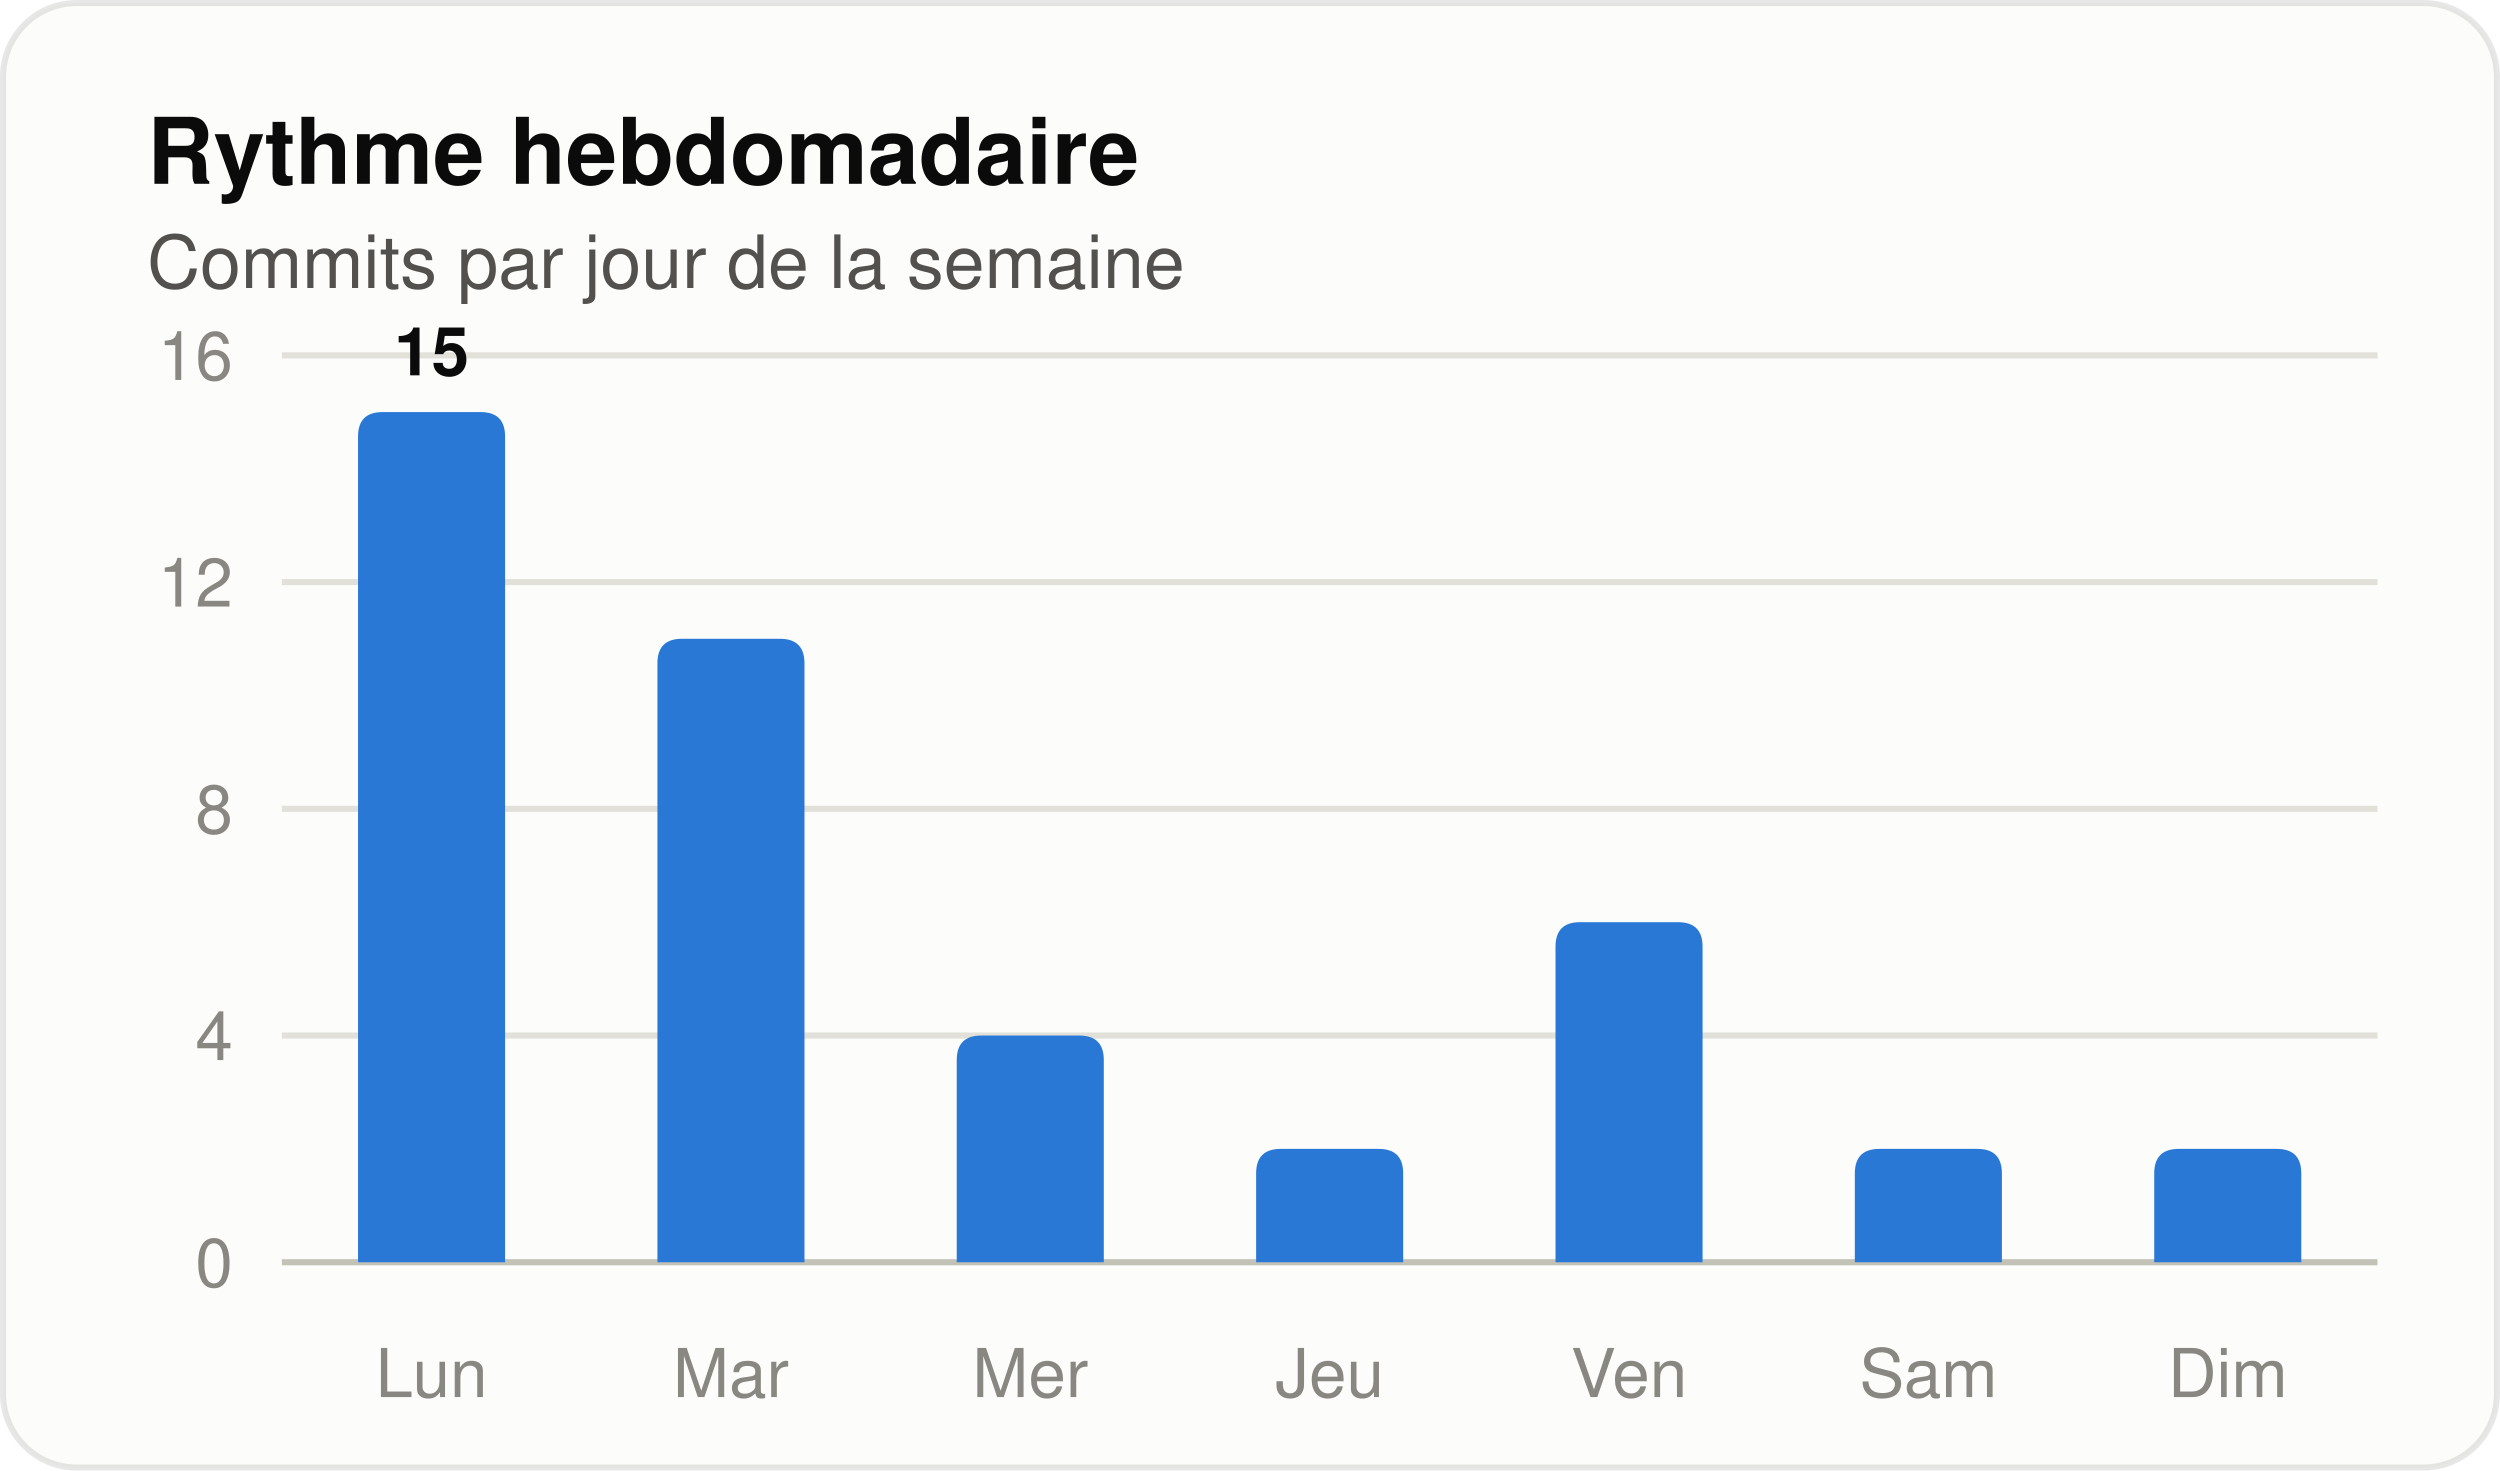
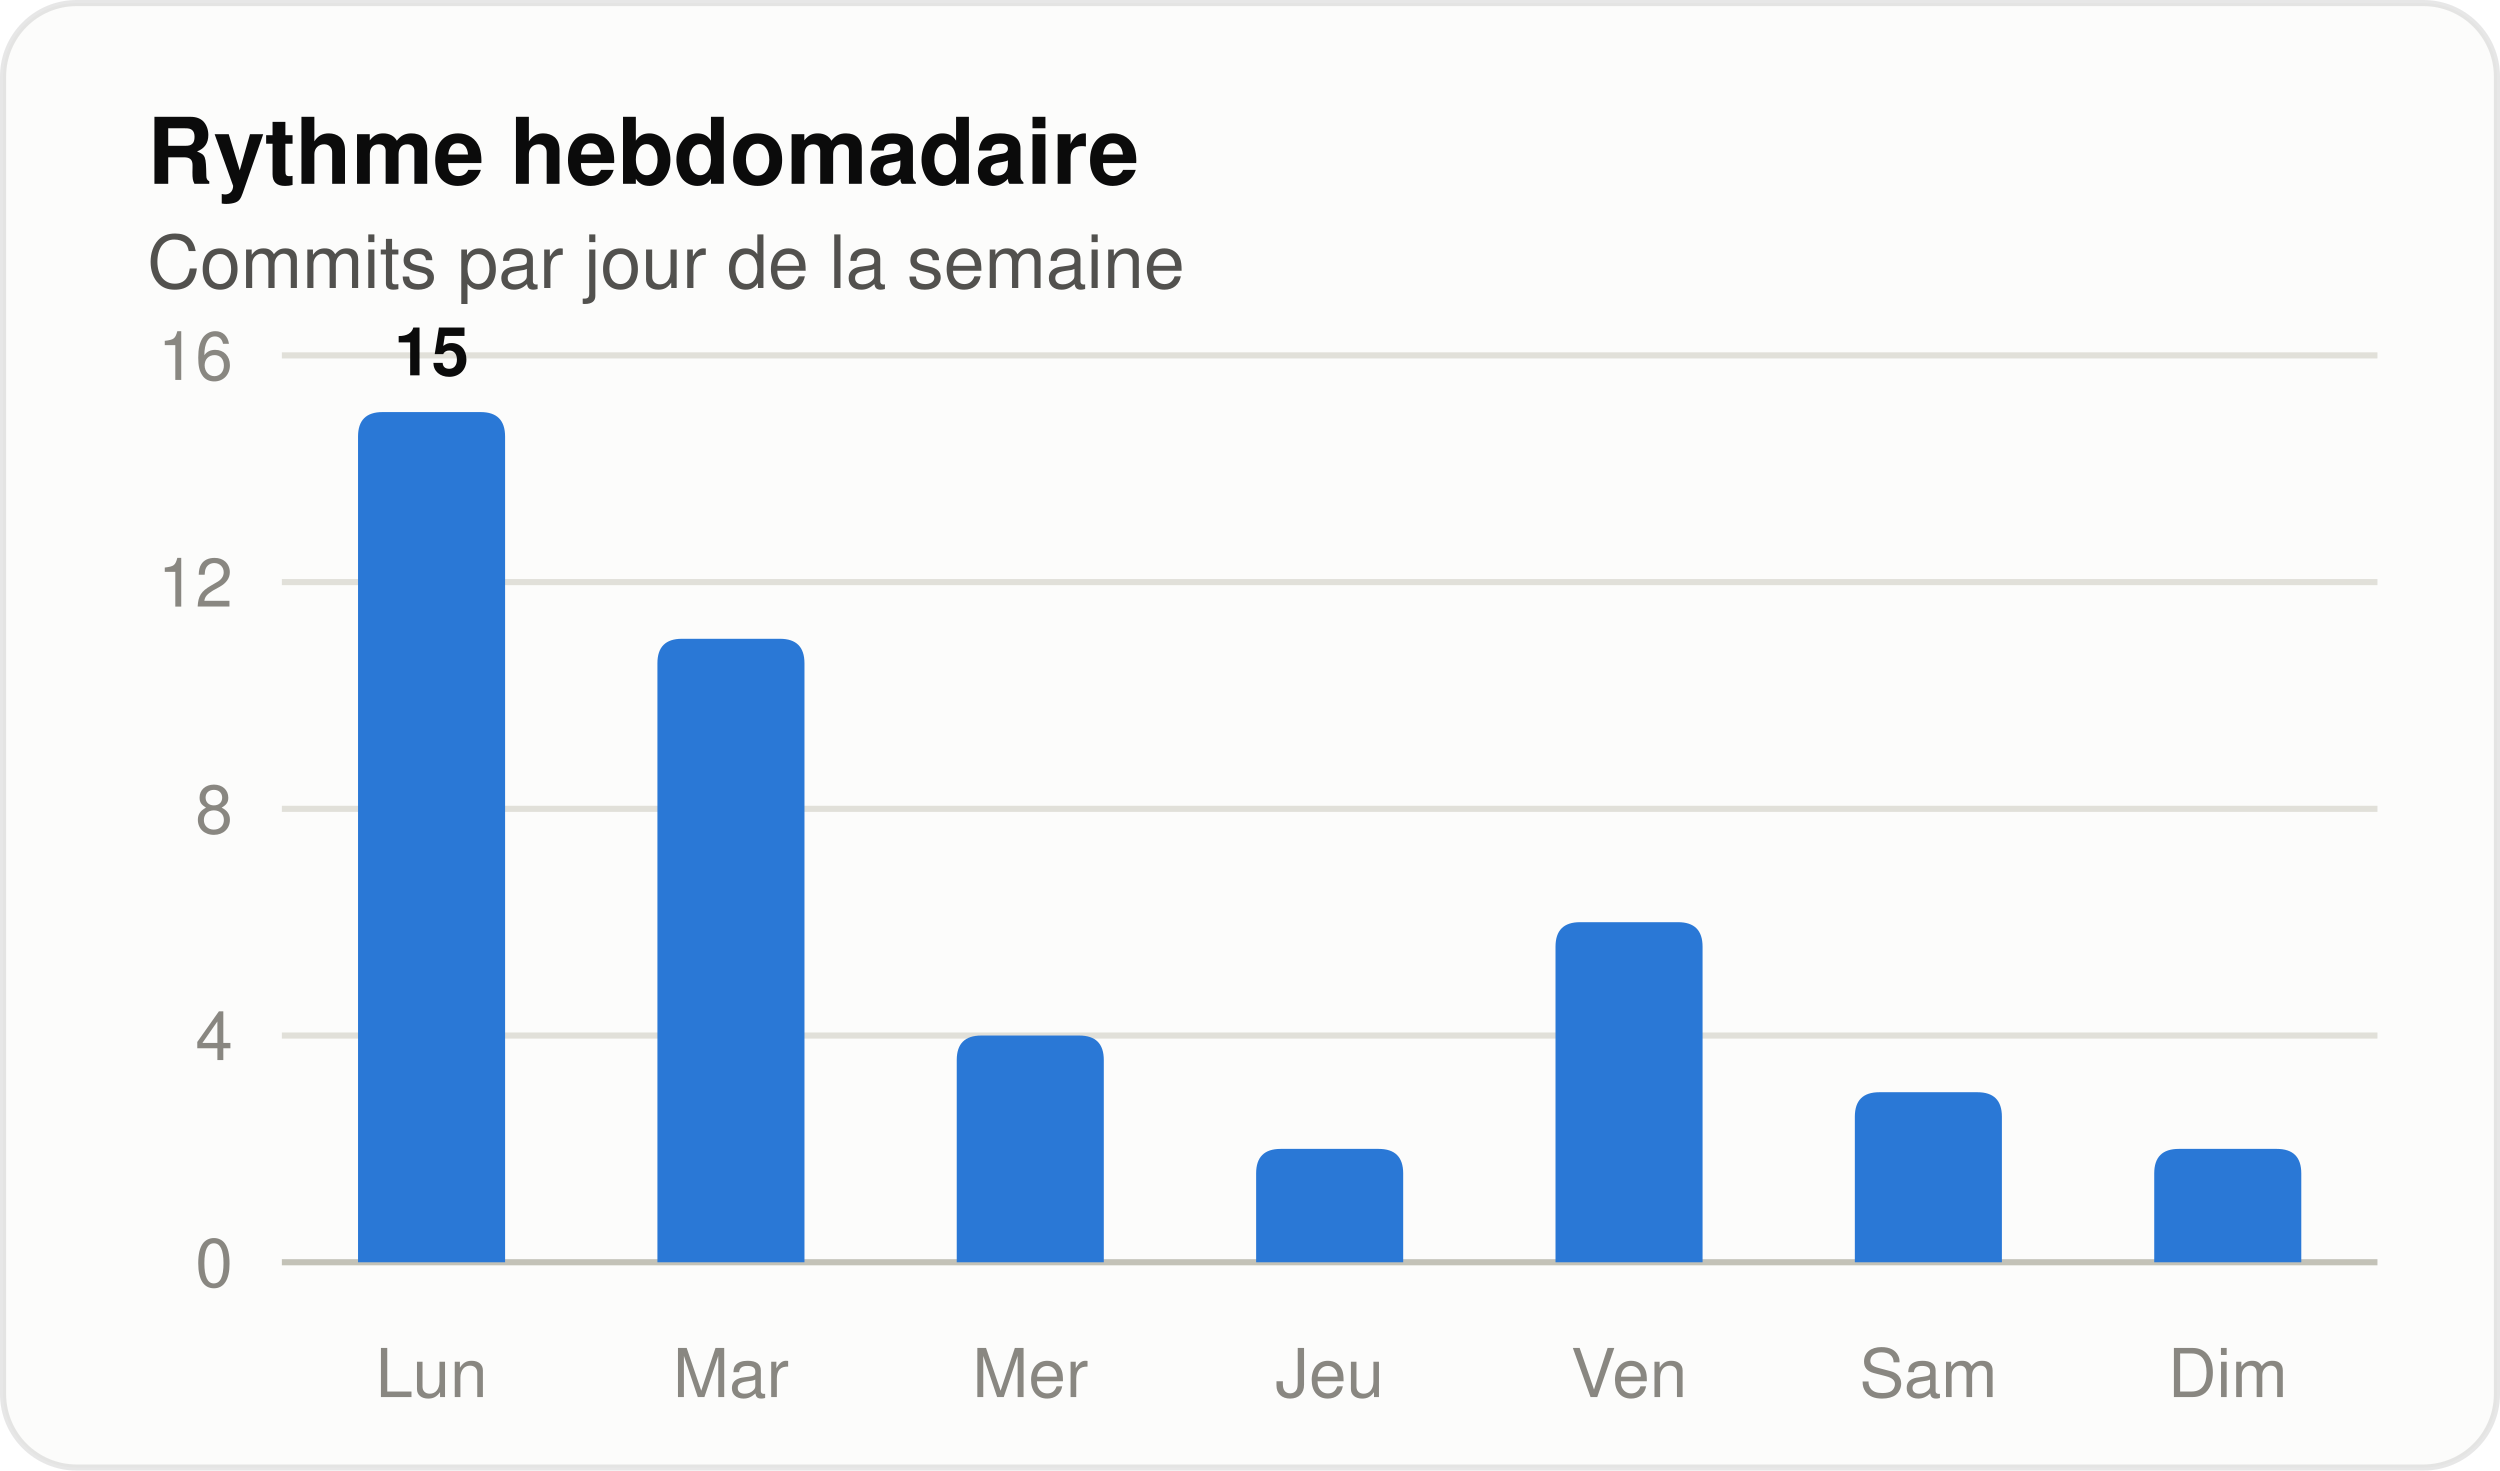
<svg xmlns="http://www.w3.org/2000/svg" width="408" height="240" viewBox="0 0 408 240" role="img" aria-label="Histogramme des commits par jour de la semaine" font-family="system-ui, 'Segoe UI', Ubuntu, Helvetica, Arial, sans-serif">
  <rect x="0.5" y="0.5" width="407" height="239" rx="12" fill="#fcfcfb" stroke="rgba(11,11,11,0.10)" />
  <text x="24" y="30" font-size="15" fill="#0b0b0b" font-weight="600">Rythme hebdomadaire</text>
  <text x="24" y="47" font-size="12" fill="#52514e">Commits par jour de la semaine</text>
  <line x1="46" y1="206.0" x2="388" y2="206.0" stroke="#c3c2b7" stroke-width="1" />
  <text x="38" y="210" font-size="11" fill="#898781" text-anchor="end" font-variant-numeric="tabular-nums">0</text>
  <line x1="46" y1="169.0" x2="388" y2="169.0" stroke="#e1e0d9" stroke-width="1" />
  <text x="38" y="173" font-size="11" fill="#898781" text-anchor="end" font-variant-numeric="tabular-nums">4</text>
  <line x1="46" y1="132.0" x2="388" y2="132.0" stroke="#e1e0d9" stroke-width="1" />
  <text x="38" y="136" font-size="11" fill="#898781" text-anchor="end" font-variant-numeric="tabular-nums">8</text>
  <line x1="46" y1="95.0" x2="388" y2="95.0" stroke="#e1e0d9" stroke-width="1" />
  <text x="38" y="99" font-size="11" fill="#898781" text-anchor="end" font-variant-numeric="tabular-nums">12</text>
  <line x1="46" y1="58.0" x2="388" y2="58.0" stroke="#e1e0d9" stroke-width="1" />
  <text x="38" y="62" font-size="11" fill="#898781" text-anchor="end" font-variant-numeric="tabular-nums">16</text>
  <path d="M 58.43 206.00 V 71.25 Q 58.43 67.25 62.43 67.25 H 78.43 Q 82.43 67.25 82.43 71.25 V 206.00 Z" fill="#2a78d6" />
  <text x="70.429" y="61.25" font-size="11" fill="#0b0b0b" font-weight="600" text-anchor="middle">15</text>
  <text x="70.429" y="228" font-size="11" fill="#898781" text-anchor="middle">Lun</text>
  <path d="M 107.29 206.00 V 108.25 Q 107.29 104.25 111.29 104.25 H 127.29 Q 131.29 104.25 131.29 108.25 V 206.00 Z" fill="#2a78d6" />
  <text x="119.286" y="228" font-size="11" fill="#898781" text-anchor="middle">Mar</text>
  <path d="M 156.14 206.00 V 173.00 Q 156.14 169.00 160.14 169.00 H 176.14 Q 180.14 169.00 180.14 173.00 V 206.00 Z" fill="#2a78d6" />
  <text x="168.143" y="228" font-size="11" fill="#898781" text-anchor="middle">Mer</text>
  <path d="M 205.00 206.00 V 191.50 Q 205.00 187.50 209.00 187.50 H 225.00 Q 229.00 187.50 229.00 191.50 V 206.00 Z" fill="#2a78d6" />
  <text x="217" y="228" font-size="11" fill="#898781" text-anchor="middle">Jeu</text>
  <path d="M 253.86 206.00 V 154.50 Q 253.86 150.50 257.86 150.50 H 273.86 Q 277.86 150.50 277.86 154.50 V 206.00 Z" fill="#2a78d6" />
  <text x="265.857" y="228" font-size="11" fill="#898781" text-anchor="middle">Ven</text>
-   <path d="M 302.71 206.00 V 191.50 Q 302.71 187.50 306.71 187.50 H 322.71 Q 326.71 187.50 326.71 191.50 V 206.00 Z" fill="#2a78d6" />
+   <path d="M 302.71 206.00 V 182.25 Q 302.71 178.25 306.71 178.25 H 322.71 Q 326.71 178.25 326.71 182.25 V 206.00 Z" fill="#2a78d6" />
  <text x="314.714" y="228" font-size="11" fill="#898781" text-anchor="middle">Sam</text>
  <path d="M 351.57 206.00 V 191.50 Q 351.57 187.50 355.57 187.50 H 371.57 Q 375.57 187.50 375.57 191.50 V 206.00 Z" fill="#2a78d6" />
  <text x="363.571" y="228" font-size="11" fill="#898781" text-anchor="middle">Dim</text>
</svg>
